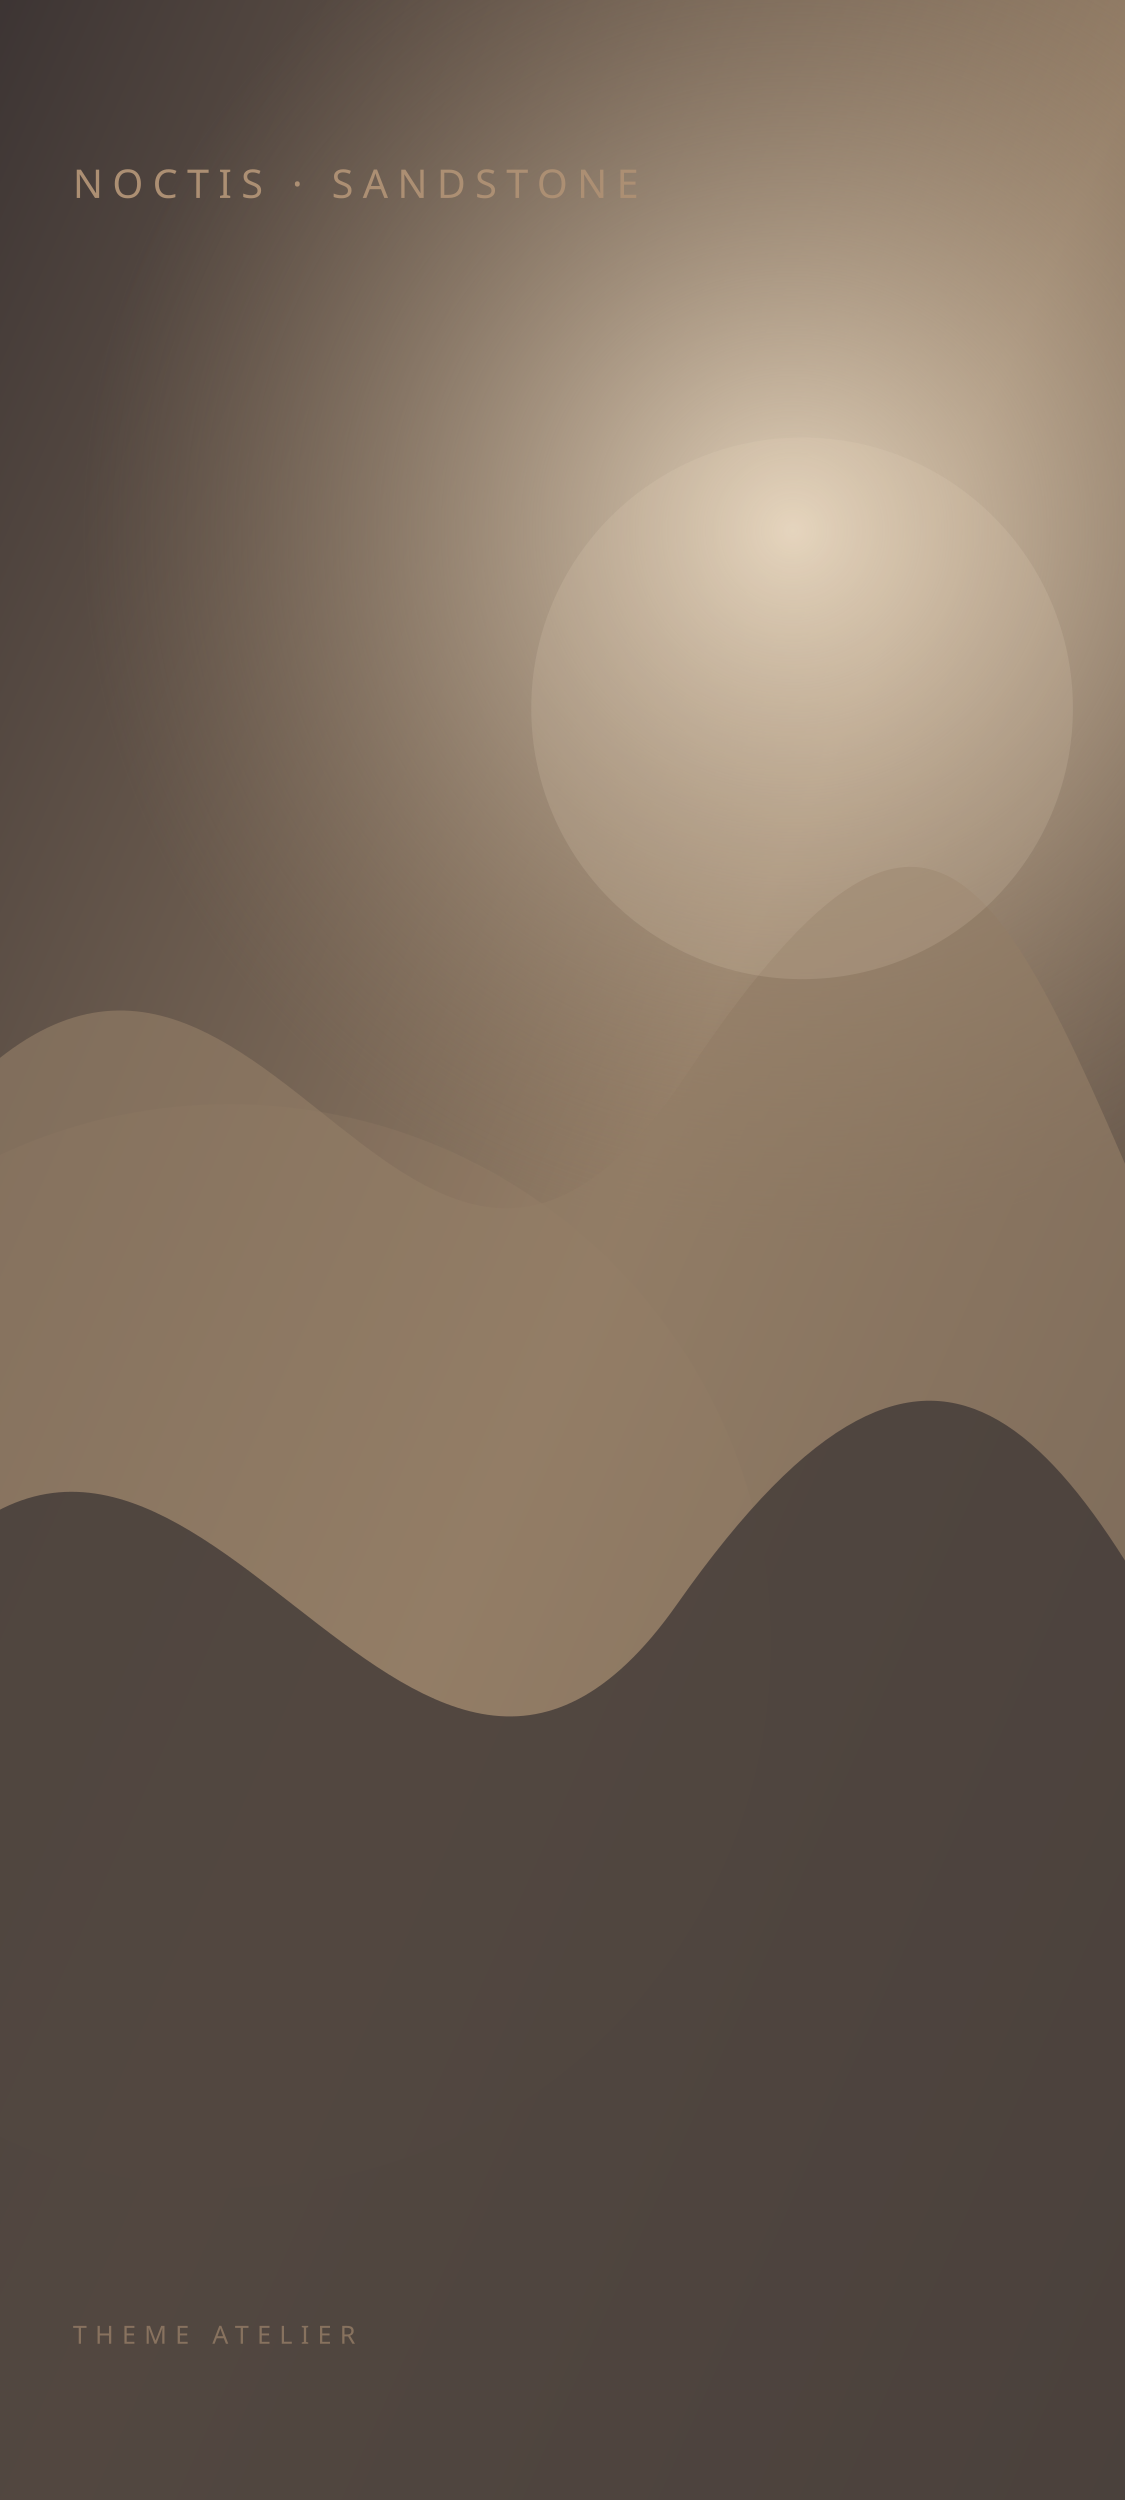
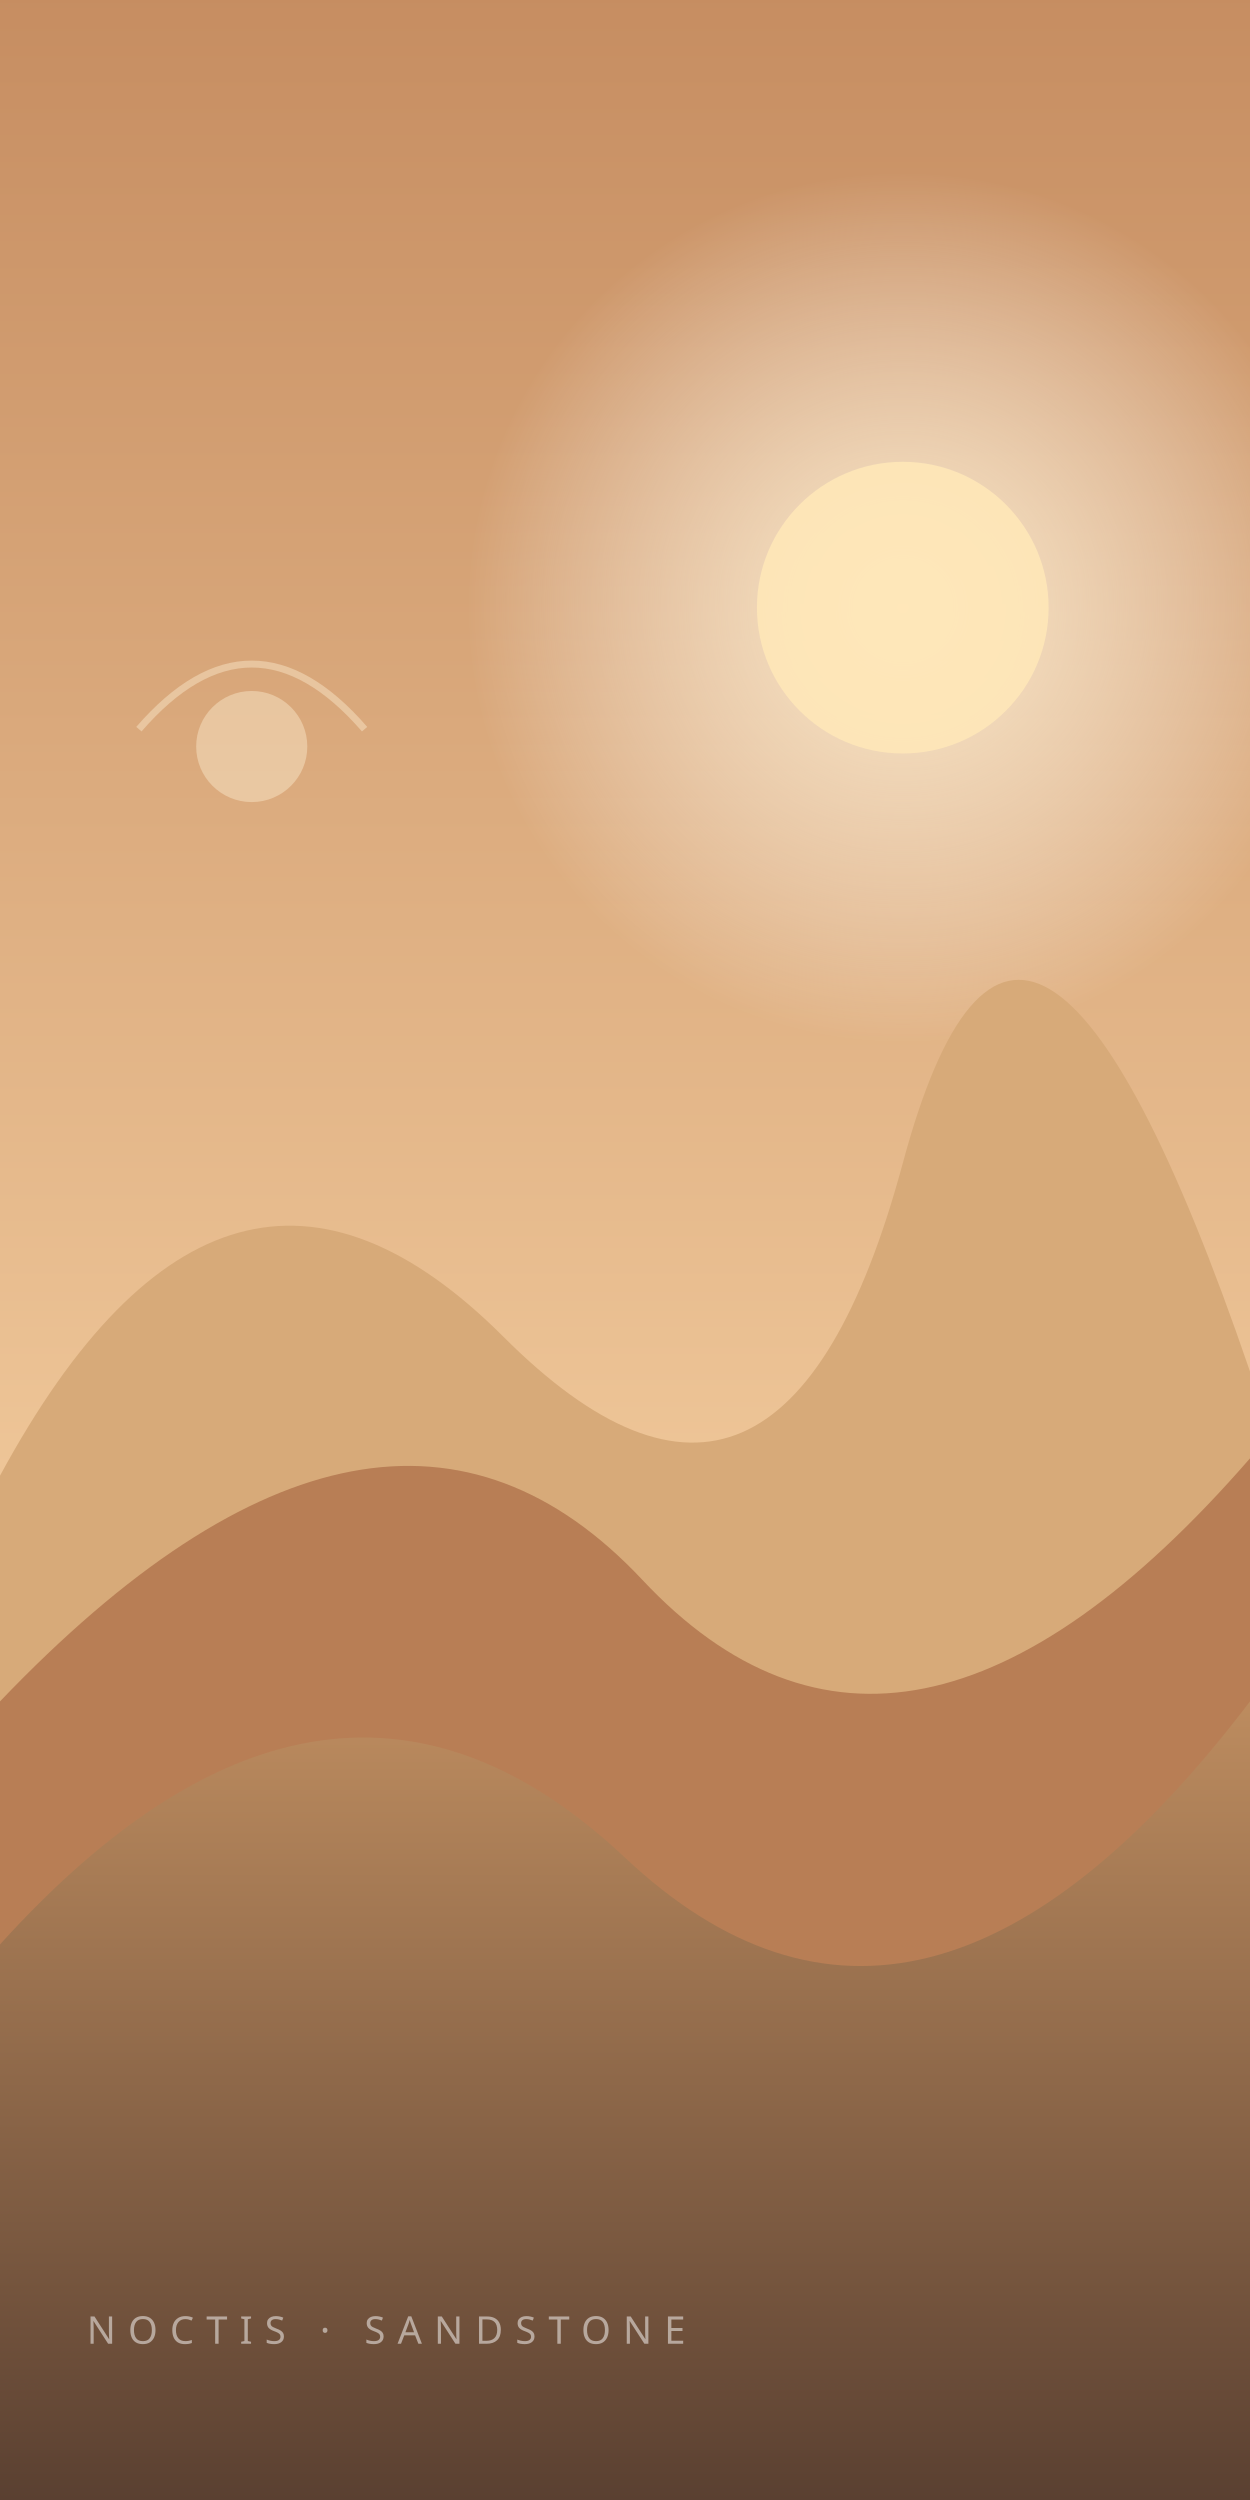
- <svg xmlns="http://www.w3.org/2000/svg" width="1080" height="2400" viewBox="0 0 1080 2400">
+ <svg xmlns="http://www.w3.org/2000/svg" width="720" height="1440" viewBox="0 0 720 1440">
  <defs>
-     <linearGradient id="g" x1="0" y1="0" x2="1" y2="1">
-       <stop stop-color="#3c3433" />
-       <stop offset=".52" stop-color="#927c65" />
-       <stop offset="1" stop-color="#3c3433" />
+     <linearGradient id="sky" x2="0" y2="1">
+       <stop stop-color="#c68d61" />
+       <stop offset=".62" stop-color="#f0c89a" />
+       <stop offset="1" stop-color="#f5ddbb" />
    </linearGradient>
-     <radialGradient id="r">
-       <stop stop-color="#e9d9c2" stop-opacity=".95" />
-       <stop offset="1" stop-color="#927c65" stop-opacity="0" />
+     <linearGradient id="ground" x2="0" y2="1">
+       <stop stop-color="#bd8c5f" />
+       <stop offset="1" stop-color="#5a4031" />
+     </linearGradient>
+     <radialGradient id="orb">
+       <stop stop-color="#fff0ce" stop-opacity=".9" />
+       <stop offset="1" stop-color="#ffffff" stop-opacity="0" />
    </radialGradient>
  </defs>
-   <rect width="1080" height="2400" fill="url(#g)" />
-   <circle cx="760" cy="510" r="680" fill="url(#r)" />
-   <circle cx="220" cy="1580" r="520" fill="#ac8f73" opacity=".14" />
-   <path d="M-80 1100 C240 680 380 1450 660 1030 S980 920 1200 1390 L1200 2520 L-80 2520Z" fill="#927c65" opacity=".66" />
-   <path d="M-90 1530 C180 1180 390 1910 650 1540 S1030 1380 1200 1720 L1200 2520 L-90 2520Z" fill="#3c3433" opacity=".74" />
-   <circle cx="770" cy="680" r="260" fill="#e9d9c2" opacity=".16" />
-   <text x="70" y="190" fill="#ac8f73" font-size="38" letter-spacing="9" font-family="sans-serif">NOCTIS · SANDSTONE</text>
-   <text x="70" y="2250" fill="#ac8f73" opacity=".6" font-size="24" letter-spacing="8" font-family="sans-serif">THEME ATELIER</text>
+   <rect width="720" height="1440" fill="url(#sky)" />
+   <circle cx="520" cy="350" r="250" fill="url(#orb)" />
+   <circle cx="520" cy="350" r="84" fill="#ffe7b8" opacity=".88" />
+   <path d="M0 850Q130 610 290 770T520 670T720 790V1440H0Z" fill="#d7aa79" />
+   <path d="M0 980Q220 750 370 910T720 840V1440H0Z" fill="#b87e55" />
+   <path d="M0 1120Q190 910 360 1070T720 980V1440H0Z" fill="url(#ground)" />
+   <g fill="#fff2d7" opacity=".4">
+     <circle cx="145" cy="430" r="32" />
+     <path d="M80 420q65-75 130 0" fill="none" stroke="#fff2d7" stroke-width="4" />
+   </g>
+   <text x="50" y="1350" fill="#fff" opacity=".5" font-family="sans-serif" font-size="22" letter-spacing="7">NOCTIS · SANDSTONE</text>
</svg>
